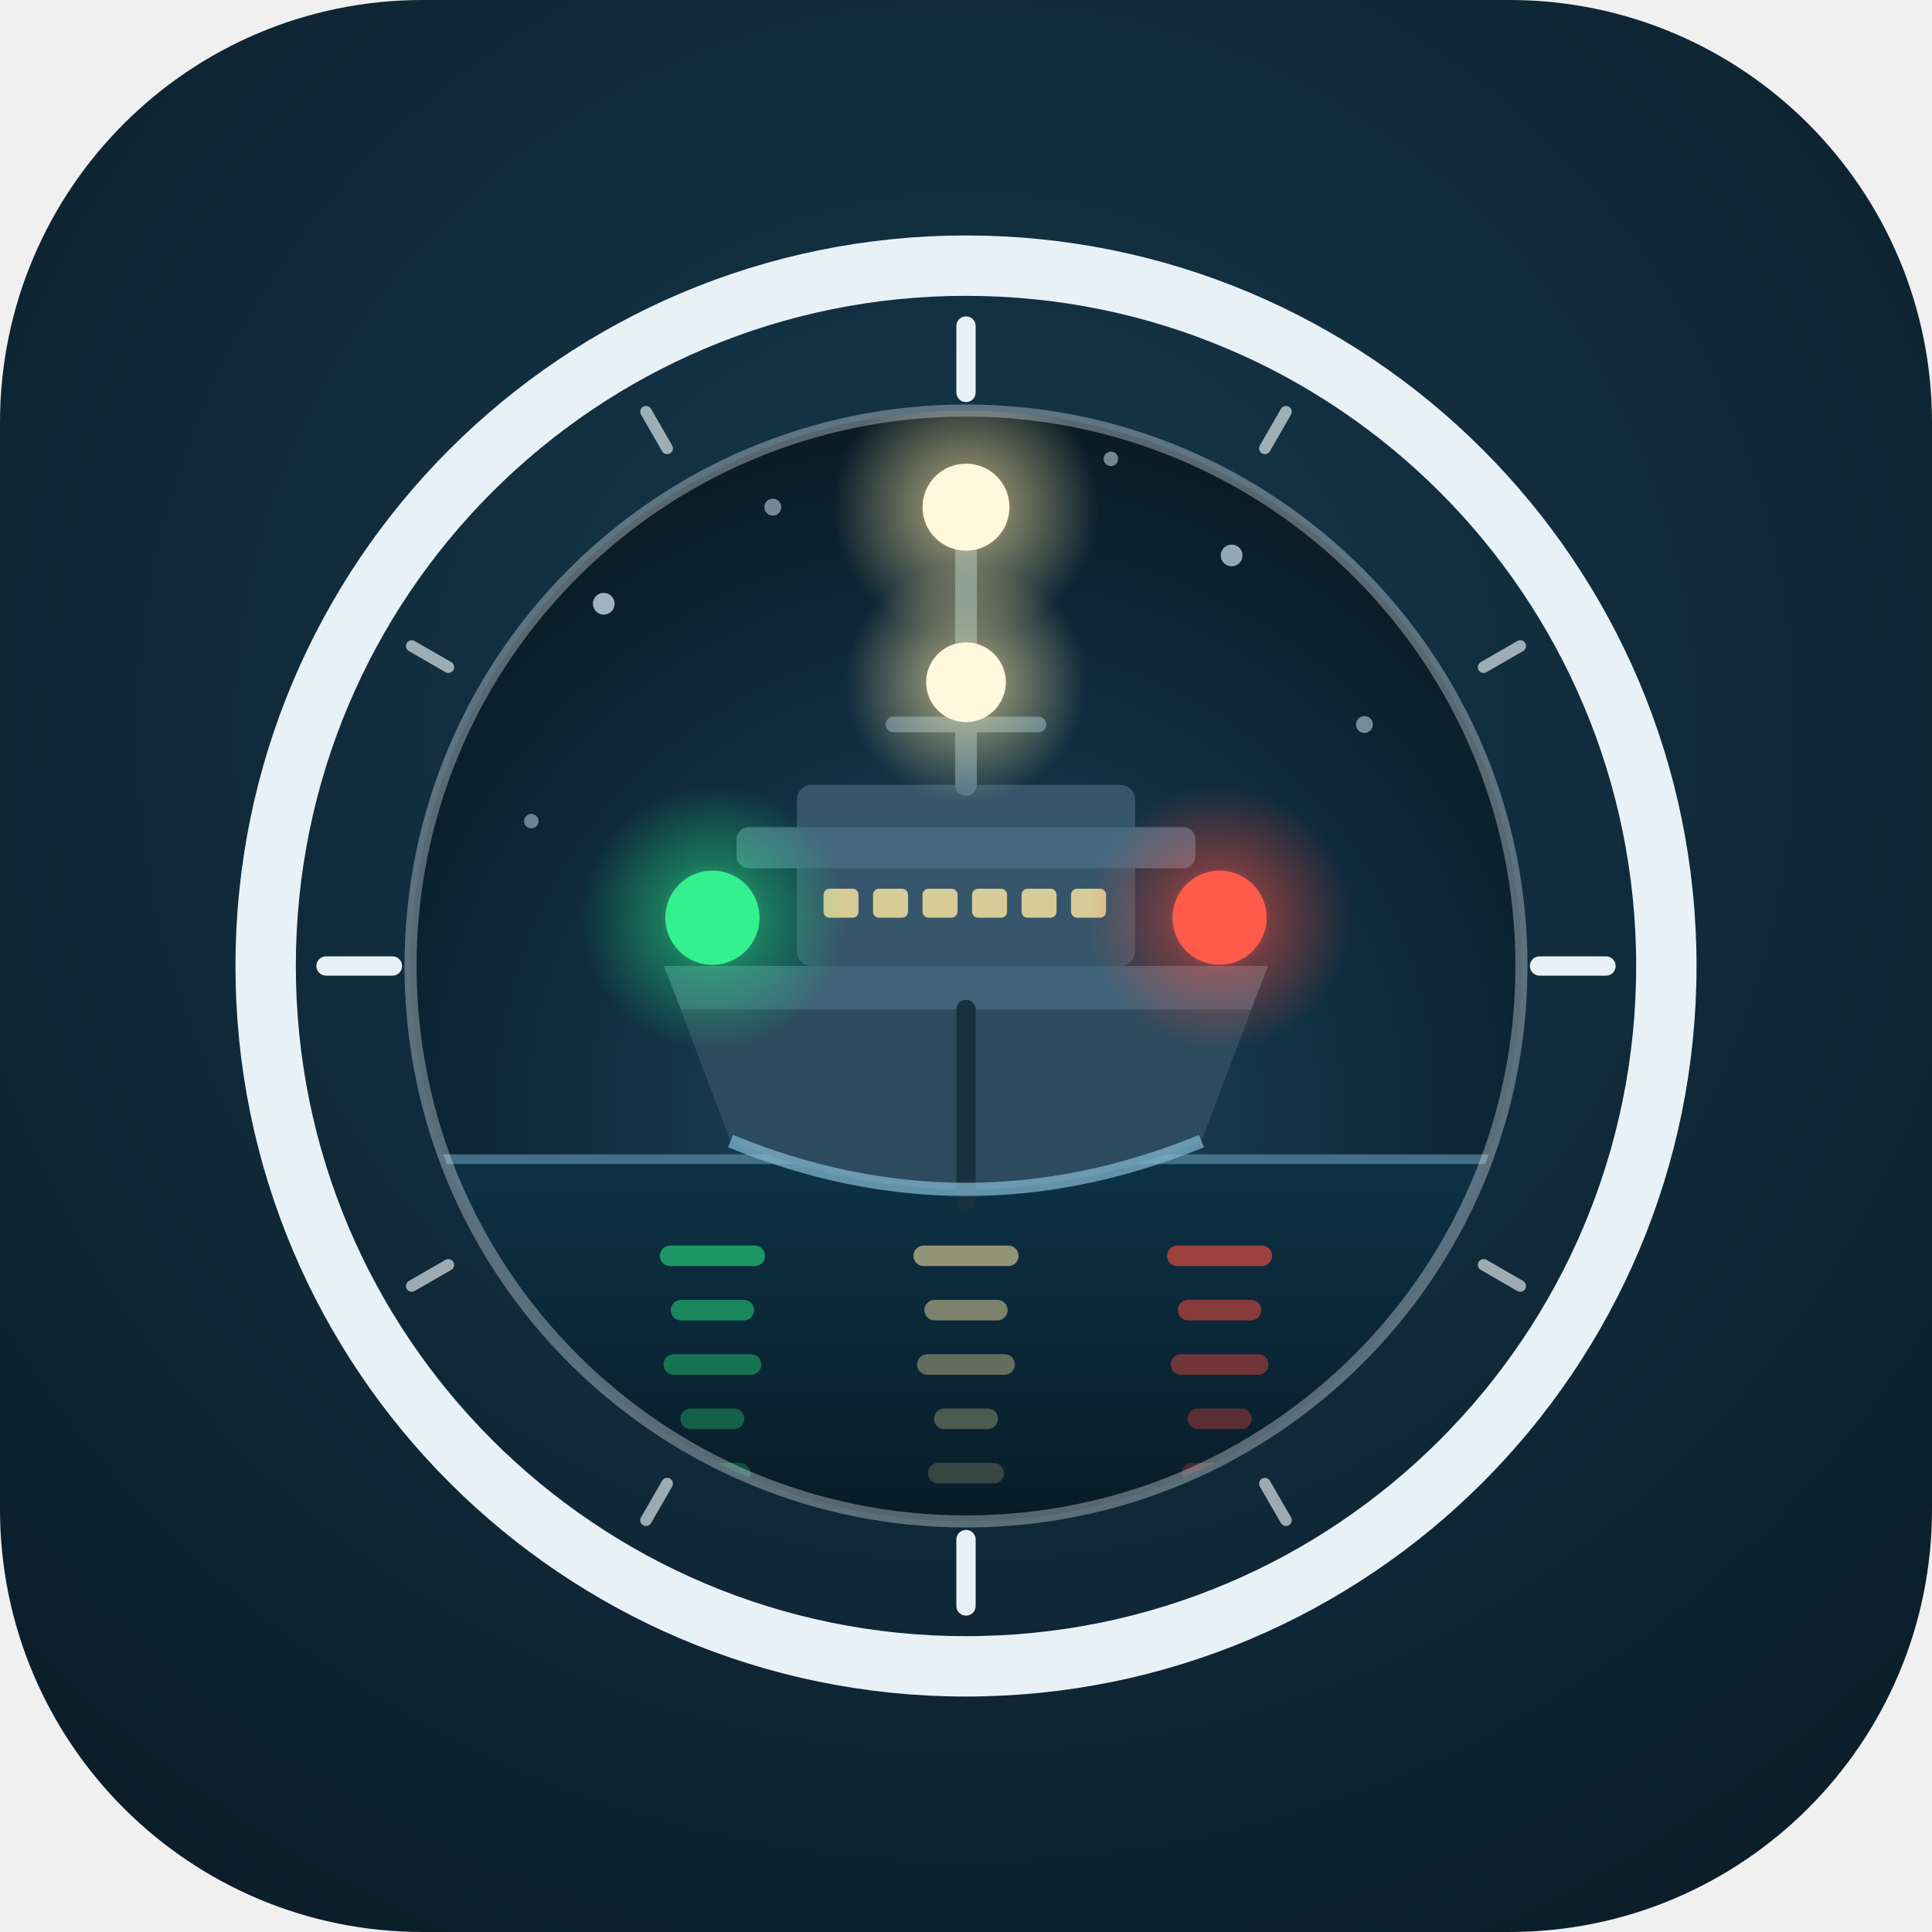
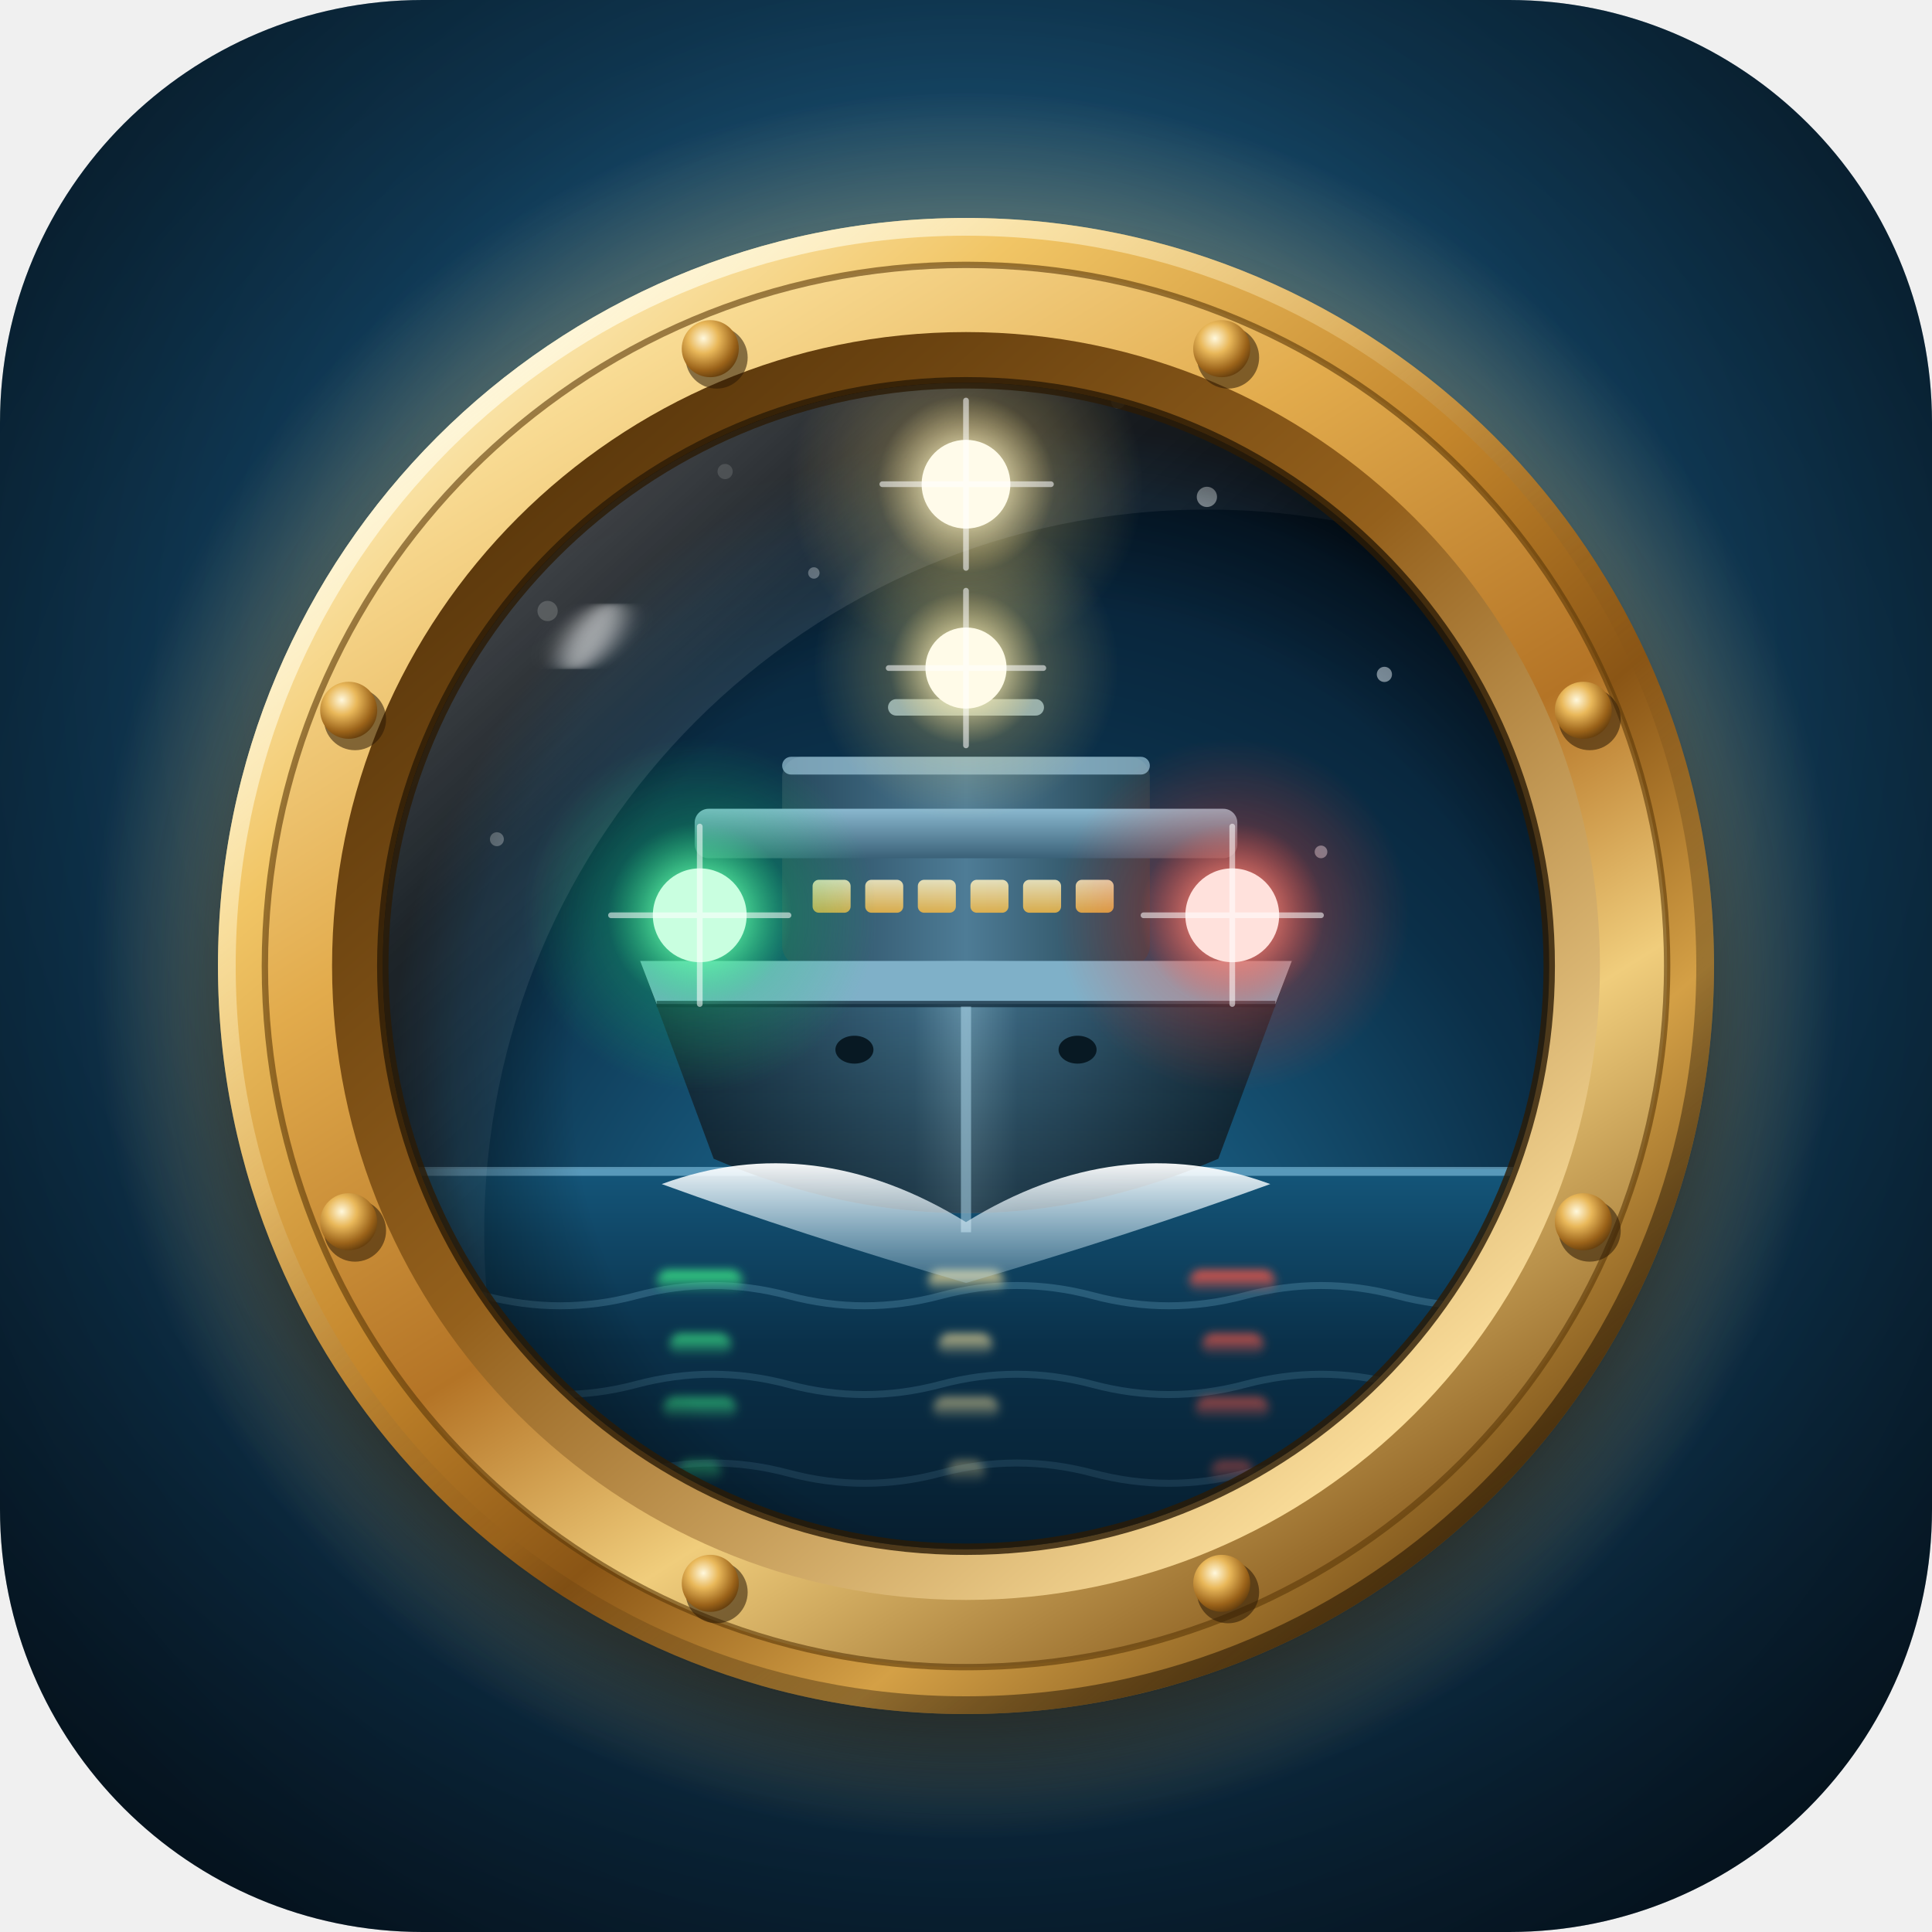
<svg xmlns="http://www.w3.org/2000/svg" viewBox="0 0 128 128">
  <defs>
-     <radialGradient id="bgg" cx="50%" cy="38%" r="80%">
-       <stop offset="0" stop-color="#16394d" />
-       <stop offset="1" stop-color="#091a25" />
+     <radialGradient id="bg-g" cx="50%" cy="34%" r="78%">
+       <stop offset="0" stop-color="#2a6f96" />
+       <stop offset=".45" stop-color="#103a56" />
+       <stop offset="1" stop-color="#061624" />
+     </radialGradient>
+     <radialGradient id="bg-v" cx="50%" cy="50%" r="72%">
+       <stop offset=".6" stop-color="#000" stop-opacity="0" />
+       <stop offset="1" stop-color="#000" stop-opacity=".45" />
    </radialGradient>
  </defs>
-   <rect width="128" height="128" rx="28" fill="url(#bgg)" />
-   <g transform="translate(12.8 12.8) scale(0.8)">
+   <rect width="128" height="128" rx="28.0" fill="url(#bg-g)" />
+   <rect width="128" height="128" rx="28.0" fill="url(#bg-v)" />
+   <g transform="translate(10.24 10.24) scale(0.84)">
    <defs>
-       <radialGradient id="sky" cx="50%" cy="62%" r="62%">
-         <stop offset="0" stop-color="#1d4a63" />
-         <stop offset=".55" stop-color="#0f2c3e" />
-         <stop offset="1" stop-color="#081822" />
-       </radialGradient>
-       <linearGradient id="sea" x1="0" y1="0" x2="0" y2="1">
-         <stop offset="0" stop-color="#0d3246" />
-         <stop offset="1" stop-color="#06141d" />
-       </linearGradient>
-       <radialGradient id="gw" cx="50%" cy="50%" r="50%">
-         <stop offset="0" stop-color="#fff6d0" stop-opacity=".95" />
-         <stop offset=".35" stop-color="#ffe9a3" stop-opacity=".45" />
-         <stop offset="1" stop-color="#ffe9a3" stop-opacity="0" />
-       </radialGradient>
-       <radialGradient id="gg" cx="50%" cy="50%" r="50%">
-         <stop offset="0" stop-color="#7dffb5" stop-opacity=".95" />
-         <stop offset=".4" stop-color="#27e07d" stop-opacity=".4" />
-         <stop offset="1" stop-color="#27e07d" stop-opacity="0" />
-       </radialGradient>
-       <radialGradient id="gr" cx="50%" cy="50%" r="50%">
-         <stop offset="0" stop-color="#ff9a8f" stop-opacity=".95" />
-         <stop offset=".4" stop-color="#ff4d3d" stop-opacity=".4" />
-         <stop offset="1" stop-color="#ff4d3d" stop-opacity="0" />
-       </radialGradient>
-       <clipPath id="lens">
+       <linearGradient id="a-br1" x1=".12" y1=".06" x2=".88" y2=".94">
+         <stop offset="0" stop-color="#fff4cc" />
+         <stop offset=".2" stop-color="#f1c565" />
+         <stop offset=".45" stop-color="#c3852b" />
+         <stop offset=".62" stop-color="#8a5515" />
+         <stop offset=".78" stop-color="#d4a046" />
+         <stop offset="1" stop-color="#5e3a0c" />
+       </linearGradient>
+       <linearGradient id="a-br2" x1=".2" y1=".02" x2=".8" y2=".98">
+         <stop offset="0" stop-color="#ffe9a8" />
+         <stop offset=".3" stop-color="#e2ab4c" />
+         <stop offset=".55" stop-color="#b47426" />
+         <stop offset=".72" stop-color="#f0cd7c" />
+         <stop offset="1" stop-color="#7b4d12" />
+       </linearGradient>
+       <linearGradient id="a-br3" x1=".15" y1=".1" x2=".85" y2=".9">
+         <stop offset="0" stop-color="#5a370b" />
+         <stop offset=".45" stop-color="#94601c" />
+         <stop offset="1" stop-color="#ffe3a0" />
+       </linearGradient>
+       <linearGradient id="a-rim" x1=".15" y1=".05" x2=".85" y2=".95">
+         <stop offset="0" stop-color="#fffbe8" stop-opacity=".95" />
+         <stop offset=".35" stop-color="#fff2c2" stop-opacity=".25" />
+         <stop offset=".6" stop-color="#000" stop-opacity="0" />
+         <stop offset="1" stop-color="#2a1803" stop-opacity=".7" />
+       </linearGradient>
+       <radialGradient id="a-bolt" cx=".38" cy=".32" r=".75">
+         <stop offset="0" stop-color="#fff8dc" />
+         <stop offset=".35" stop-color="#e9b85a" />
+         <stop offset=".75" stop-color="#9a6219" />
+         <stop offset="1" stop-color="#5a370b" />
+       </radialGradient>
+       <radialGradient id="a-sky" cx="50%" cy="80%" r="78%">
+         <stop offset="0" stop-color="#2f84ad" />
+         <stop offset=".3" stop-color="#17577a" />
+         <stop offset=".62" stop-color="#0b2f48" />
+         <stop offset="1" stop-color="#051729" />
+       </radialGradient>
+       <linearGradient id="a-sea" x1="0" y1="0" x2="0" y2="1">
+         <stop offset="0" stop-color="#14567a" />
+         <stop offset=".35" stop-color="#0a3049" />
+         <stop offset="1" stop-color="#04121e" />
+       </linearGradient>
+       <linearGradient id="a-hull" x1="0" y1="0" x2="1" y2="0">
+         <stop offset="0" stop-color="#132f41" />
+         <stop offset=".42" stop-color="#3f6f8a" />
+         <stop offset=".5" stop-color="#6b9db6" />
+         <stop offset=".58" stop-color="#3f6f8a" />
+         <stop offset="1" stop-color="#112a3a" />
+       </linearGradient>
+       <linearGradient id="a-hullv" x1="0" y1="0" x2="0" y2="1">
+         <stop offset="0" stop-color="#000" stop-opacity="0" />
+         <stop offset="1" stop-color="#020a10" stop-opacity=".55" />
+       </linearGradient>
+       <linearGradient id="a-sup" x1="0" y1="0" x2="1" y2="0">
+         <stop offset="0" stop-color="#25475b" />
+         <stop offset=".5" stop-color="#4e7c96" />
+         <stop offset="1" stop-color="#22414f" />
+       </linearGradient>
+       <linearGradient id="a-wing" x1="0" y1="0" x2="0" y2="1">
+         <stop offset="0" stop-color="#8ab8cf" />
+         <stop offset="1" stop-color="#3a6178" />
+       </linearGradient>
+       <linearGradient id="a-win" x1="0" y1="0" x2="0" y2="1">
+         <stop offset="0" stop-color="#fff2c4" />
+         <stop offset="1" stop-color="#f3b844" />
+       </linearGradient>
+       <linearGradient id="a-foam" x1="0" y1="0" x2="0" y2="1">
+         <stop offset="0" stop-color="#ffffff" stop-opacity=".95" />
+         <stop offset="1" stop-color="#bfe3f5" stop-opacity=".25" />
+       </linearGradient>
+       <linearGradient id="a-mast" x1="0" y1="0" x2="1" y2="0">
+         <stop offset="0" stop-color="#3d6377" />
+         <stop offset=".5" stop-color="#a7cadb" />
+         <stop offset="1" stop-color="#3d6377" />
+       </linearGradient>
+       <radialGradient id="a-gw" cx="50%" cy="50%" r="50%">
+         <stop offset="0" stop-color="#fffbe6" stop-opacity="1" />
+         <stop offset=".22" stop-color="#ffefb0" stop-opacity=".75" />
+         <stop offset=".5" stop-color="#ffd970" stop-opacity=".22" />
+         <stop offset="1" stop-color="#ffd970" stop-opacity="0" />
+       </radialGradient>
+       <radialGradient id="a-gg" cx="50%" cy="50%" r="50%">
+         <stop offset="0" stop-color="#eafff2" stop-opacity="1" />
+         <stop offset=".22" stop-color="#5dffa6" stop-opacity=".8" />
+         <stop offset=".52" stop-color="#16d973" stop-opacity=".25" />
+         <stop offset="1" stop-color="#16d973" stop-opacity="0" />
+       </radialGradient>
+       <radialGradient id="a-gr" cx="50%" cy="50%" r="50%">
+         <stop offset="0" stop-color="#fff0ee" stop-opacity="1" />
+         <stop offset=".22" stop-color="#ff7a6a" stop-opacity=".8" />
+         <stop offset=".52" stop-color="#ff3b2b" stop-opacity=".25" />
+         <stop offset="1" stop-color="#ff3b2b" stop-opacity="0" />
+       </radialGradient>
+       <linearGradient id="a-rw" x1="0" y1="0" x2="0" y2="1">
+         <stop offset="0" stop-color="#ffe8a0" stop-opacity=".95" />
+         <stop offset="1" stop-color="#ffe8a0" stop-opacity="0" />
+       </linearGradient>
+       <linearGradient id="a-rg" x1="0" y1="0" x2="0" y2="1">
+         <stop offset="0" stop-color="#3cf08b" stop-opacity="1" />
+         <stop offset="1" stop-color="#3cf08b" stop-opacity="0" />
+       </linearGradient>
+       <linearGradient id="a-rr" x1="0" y1="0" x2="0" y2="1">
+         <stop offset="0" stop-color="#ff5a4a" stop-opacity="1" />
+         <stop offset="1" stop-color="#ff5a4a" stop-opacity="0" />
+       </linearGradient>
+       <radialGradient id="a-ish" cx="57%" cy="60%" r="56%">
+         <stop offset=".72" stop-color="#000" stop-opacity="0" />
+         <stop offset=".9" stop-color="#000" stop-opacity=".35" />
+         <stop offset="1" stop-color="#000" stop-opacity=".75" />
+       </radialGradient>
+       <linearGradient id="a-gl" x1=".05" y1=".0" x2=".55" y2=".55">
+         <stop offset="0" stop-color="#ffffff" stop-opacity=".5" />
+         <stop offset=".45" stop-color="#ffffff" stop-opacity=".14" />
+         <stop offset="1" stop-color="#ffffff" stop-opacity="0" />
+       </linearGradient>
+       <clipPath id="a-lens">
        <circle cx="64" cy="64" r="46" />
      </clipPath>
+       <filter id="a-sh" x="-30%" y="-30%" width="160%" height="160%">
+         <feGaussianBlur stdDeviation="3.2" />
+       </filter>
+       <filter id="a-bl" x="-50%" y="-50%" width="200%" height="200%">
+         <feGaussianBlur stdDeviation=".7" />
+       </filter>
+       <filter id="a-rb" x="-50%" y="-100%" width="200%" height="300%">
+         <feGaussianBlur stdDeviation=".35" />
+       </filter>
+       <radialGradient id="a-halo" cx="50%" cy="50%" r="50%">
+         <stop offset=".78" stop-color="#ffd27a" stop-opacity=".0" />
+         <stop offset=".86" stop-color="#ffd27a" stop-opacity=".22" />
+         <stop offset="1" stop-color="#ffd27a" stop-opacity="0" />
+       </radialGradient>
    </defs>
-     <circle class="lg-ring" cx="64" cy="64" r="58" fill="none" stroke="#e8f1f5" stroke-width="5" transform="rotate(-90 64 64)" />
-     <g clip-path="url(#lens)">
-       <g class="lg-lens">
-         <rect x="14" y="14" width="100" height="100" fill="url(#sky)" />
-         <circle cx="34" cy="34" r="0.9" fill="#dff1ff" opacity="0.7" />
-         <circle cx="48" cy="26" r="0.7" fill="#dff1ff" opacity="0.5" />
-         <circle cx="86" cy="30" r="0.9" fill="#dff1ff" opacity="0.65" />
-         <circle cx="97" cy="44" r="0.7" fill="#dff1ff" opacity="0.5" />
-         <circle cx="28" cy="52" r="0.6" fill="#dff1ff" opacity="0.45" />
-         <circle cx="76" cy="22" r="0.6" fill="#dff1ff" opacity="0.5" />
-         <rect x="14" y="80" width="100" height="40" fill="url(#sea)" />
-         <path d="M14 80 H114" stroke="#5b8aa3" stroke-width=".8" opacity=".7" />
-       </g>
-       <g class="lg-ship">
-         <path d="M39 64 L89 64 L83.5 78.5 Q64 86.5 44.5 78.5 Z" fill="#2c4b5e" />
-         <path d="M39 64 L89 64 L87.6 67.6 L40.4 67.6 Z" fill="#3f6379" />
-         <path d="M64 67.6 L64 83.4" stroke="#17313f" stroke-width="1.6" stroke-linecap="round" />
-         <path d="M44.5 78.5 Q64 86.5 83.5 78.5" fill="none" stroke="#7fb3cc" stroke-width="1.1" opacity=".75" />
-         <rect x="50" y="49" width="28" height="15" rx="1.2" fill="#35566a" />
-         <rect x="45" y="52.5" width="38" height="3.4" rx="1" fill="#44697f" />
-         <rect x="52.2" y="57.6" width="2.9" height="2.4" rx=".5" fill="#ffe9a3" opacity=".8" />
-         <rect x="56.3" y="57.6" width="2.9" height="2.4" rx=".5" fill="#ffe9a3" opacity=".8" />
-         <rect x="60.4" y="57.6" width="2.9" height="2.4" rx=".5" fill="#ffe9a3" opacity=".8" />
-         <rect x="64.5" y="57.6" width="2.9" height="2.4" rx=".5" fill="#ffe9a3" opacity=".8" />
-         <rect x="68.6" y="57.6" width="2.9" height="2.4" rx=".5" fill="#ffe9a3" opacity=".8" />
-         <rect x="72.7" y="57.6" width="2.9" height="2.4" rx=".5" fill="#ffe9a3" opacity=".8" />
-         <path d="M64 49 V24" stroke="#4d7389" stroke-width="1.8" stroke-linecap="round" />
-         <path d="M58 44 H70" stroke="#4d7389" stroke-width="1.3" stroke-linecap="round" />
-       </g>
-       <g class="lg-rf">
-         <path d="M60.5 88 h7" stroke="#ffe9a3" stroke-width="1.7" stroke-linecap="round" opacity="0.55" />
-         <path d="M61.4 92.5 h5.2" stroke="#ffe9a3" stroke-width="1.7" stroke-linecap="round" opacity="0.46" />
-         <path d="M60.8 97 h6.4" stroke="#ffe9a3" stroke-width="1.7" stroke-linecap="round" opacity="0.37" />
-         <path d="M62.2 101.5 h3.6" stroke="#ffe9a3" stroke-width="1.7" stroke-linecap="round" opacity="0.28" />
-         <path d="M61.7 106 h4.6" stroke="#ffe9a3" stroke-width="1.7" stroke-linecap="round" opacity="0.19" />
-         <path d="M39.5 88 h7" stroke="#27e07d" stroke-width="1.7" stroke-linecap="round" opacity="0.60" />
-         <path d="M40.4 92.5 h5.2" stroke="#27e07d" stroke-width="1.7" stroke-linecap="round" opacity="0.51" />
-         <path d="M39.8 97 h6.4" stroke="#27e07d" stroke-width="1.7" stroke-linecap="round" opacity="0.42" />
-         <path d="M41.2 101.5 h3.6" stroke="#27e07d" stroke-width="1.7" stroke-linecap="round" opacity="0.33" />
-         <path d="M40.7 106 h4.6" stroke="#27e07d" stroke-width="1.7" stroke-linecap="round" opacity="0.24" />
-         <path d="M81.5 88 h7" stroke="#ff4d3d" stroke-width="1.7" stroke-linecap="round" opacity="0.60" />
-         <path d="M82.4 92.5 h5.2" stroke="#ff4d3d" stroke-width="1.7" stroke-linecap="round" opacity="0.51" />
-         <path d="M81.8 97 h6.4" stroke="#ff4d3d" stroke-width="1.7" stroke-linecap="round" opacity="0.42" />
-         <path d="M83.2 101.5 h3.6" stroke="#ff4d3d" stroke-width="1.7" stroke-linecap="round" opacity="0.33" />
-         <path d="M82.7 106 h4.6" stroke="#ff4d3d" stroke-width="1.7" stroke-linecap="round" opacity="0.24" />
-       </g>
-       <circle class="lg-g lg-m2" cx="64" cy="26" r="11" fill="url(#gw)" />
-       <circle class="lg-g lg-m1" cx="64" cy="40.5" r="10" fill="url(#gw)" />
-       <circle class="lg-g lg-sg" cx="43" cy="60" r="11" fill="url(#gg)" />
-       <circle class="lg-g lg-sr" cx="85" cy="60" r="11" fill="url(#gr)" />
-       <circle class="lg-l lg-m2" cx="64" cy="26" r="3.6" fill="#fff8dc" />
-       <circle class="lg-l lg-m1" cx="64" cy="40.5" r="3.3" fill="#fff8dc" />
-       <circle class="lg-l lg-sg" cx="43" cy="60" r="3.9" fill="#34f08f" />
-       <circle class="lg-l lg-sr" cx="85" cy="60" r="3.9" fill="#ff5a4a" />
+     <g class="lg-ring">
+       <circle cx="64" cy="64" r="70" fill="url(#a-halo)" />
+       <ellipse cx="64" cy="68.5" rx="58.5" ry="57.5" fill="#000" opacity=".5" filter="url(#a-sh)" />
+       <circle cx="64" cy="64" r="59" fill="url(#a-br1)" />
+       <circle cx="64" cy="64" r="58.3" fill="none" stroke="url(#a-rim)" stroke-width="1.4" />
+       <circle cx="64" cy="64" r="55.3" fill="url(#a-br2)" />
+       <circle cx="64" cy="64" r="55.3" fill="none" stroke="#5b3909" stroke-width=".5" opacity=".6" />
+       <circle cx="64" cy="64" r="50" fill="url(#a-br3)" />
    </g>
    <g class="lg-tk">
-       <line x1="64.00" y1="16.50" x2="64.00" y2="11.00" stroke="#e8f1f5" stroke-width="1.60" stroke-linecap="round" opacity="1" />
-       <line x1="88.75" y1="21.13" x2="90.50" y2="18.10" stroke="#e8f1f5" stroke-width="0.96" stroke-linecap="round" opacity="0.65" />
-       <line x1="106.87" y1="39.25" x2="109.90" y2="37.50" stroke="#e8f1f5" stroke-width="0.96" stroke-linecap="round" opacity="0.65" />
-       <line x1="111.50" y1="64.00" x2="117.00" y2="64.00" stroke="#e8f1f5" stroke-width="1.60" stroke-linecap="round" opacity="1" />
-       <line x1="106.87" y1="88.75" x2="109.90" y2="90.50" stroke="#e8f1f5" stroke-width="0.96" stroke-linecap="round" opacity="0.65" />
-       <line x1="88.75" y1="106.87" x2="90.50" y2="109.90" stroke="#e8f1f5" stroke-width="0.96" stroke-linecap="round" opacity="0.65" />
-       <line x1="64.00" y1="111.50" x2="64.00" y2="117.00" stroke="#e8f1f5" stroke-width="1.60" stroke-linecap="round" opacity="1" />
-       <line x1="39.25" y1="106.87" x2="37.50" y2="109.90" stroke="#e8f1f5" stroke-width="0.96" stroke-linecap="round" opacity="0.65" />
-       <line x1="21.13" y1="88.75" x2="18.10" y2="90.50" stroke="#e8f1f5" stroke-width="0.96" stroke-linecap="round" opacity="0.65" />
-       <line x1="16.50" y1="64.00" x2="11.00" y2="64.00" stroke="#e8f1f5" stroke-width="1.60" stroke-linecap="round" opacity="1" />
-       <line x1="21.13" y1="39.25" x2="18.10" y2="37.50" stroke="#e8f1f5" stroke-width="0.96" stroke-linecap="round" opacity="0.65" />
-       <line x1="39.25" y1="21.13" x2="37.50" y2="18.10" stroke="#e8f1f5" stroke-width="0.96" stroke-linecap="round" opacity="0.65" />
+       <circle cx="84.67" cy="16.01" r="2.45" fill="#2a1703" opacity=".55" />
+       <circle cx="84.17" cy="15.31" r="2.25" fill="url(#a-bolt)" />
+       <circle cx="113.19" cy="44.53" r="2.45" fill="#2a1703" opacity=".55" />
+       <circle cx="112.69" cy="43.83" r="2.25" fill="url(#a-bolt)" />
+       <circle cx="113.19" cy="84.87" r="2.45" fill="#2a1703" opacity=".55" />
+       <circle cx="112.69" cy="84.17" r="2.25" fill="url(#a-bolt)" />
+       <circle cx="84.67" cy="113.39" r="2.45" fill="#2a1703" opacity=".55" />
+       <circle cx="84.17" cy="112.69" r="2.25" fill="url(#a-bolt)" />
+       <circle cx="44.33" cy="113.39" r="2.45" fill="#2a1703" opacity=".55" />
+       <circle cx="43.83" cy="112.69" r="2.25" fill="url(#a-bolt)" />
+       <circle cx="15.81" cy="84.87" r="2.45" fill="#2a1703" opacity=".55" />
+       <circle cx="15.31" cy="84.17" r="2.25" fill="url(#a-bolt)" />
+       <circle cx="15.81" cy="44.53" r="2.45" fill="#2a1703" opacity=".55" />
+       <circle cx="15.31" cy="43.83" r="2.25" fill="url(#a-bolt)" />
+       <circle cx="44.33" cy="16.01" r="2.45" fill="#2a1703" opacity=".55" />
+       <circle cx="43.83" cy="15.31" r="2.25" fill="url(#a-bolt)" />
    </g>
-     <circle cx="64" cy="64" r="46" fill="none" stroke="#e8f1f5" stroke-width="1" opacity=".35" />
+     <g clip-path="url(#a-lens)">
+       <g class="lg-lens">
+         <rect x="14" y="14" width="100" height="100" fill="url(#a-sky)" />
+         <circle cx="31" cy="36" r="0.8" fill="#e6f5ff" opacity="0.8" />
+         <circle cx="45" cy="25" r="0.6" fill="#e6f5ff" opacity="0.6" />
+         <circle cx="83" cy="27" r="0.8" fill="#e6f5ff" opacity="0.75" />
+         <circle cx="97" cy="41" r="0.6" fill="#e6f5ff" opacity="0.6" />
+         <circle cx="27" cy="54" r="0.55" fill="#e6f5ff" opacity="0.5" />
+         <circle cx="76" cy="19.5" r="0.55" fill="#e6f5ff" opacity="0.55" />
+         <circle cx="52" cy="33" r="0.45" fill="#e6f5ff" opacity="0.45" />
+         <circle cx="92" cy="55" r="0.5" fill="#e6f5ff" opacity="0.45" />
+         <rect x="14" y="80" width="100" height="40" fill="url(#a-sea)" />
+         <path d="M14 80.2 H114" stroke="#8fd0ee" stroke-width=".7" opacity=".55" />
+         <path d="M14 90 q6 -1.6 12 0 t12 0 t12 0 t12 0 t12 0 t12 0 t12 0 t12 0 t12 0" fill="none" stroke="#8fd0ee" stroke-width=".55" opacity="0.22" />
+         <path d="M14 97 q6 -1.6 12 0 t12 0 t12 0 t12 0 t12 0 t12 0 t12 0 t12 0 t12 0" fill="none" stroke="#8fd0ee" stroke-width=".55" opacity="0.16" />
+         <path d="M14 104 q6 -1.6 12 0 t12 0 t12 0 t12 0 t12 0 t12 0 t12 0 t12 0 t12 0" fill="none" stroke="#8fd0ee" stroke-width=".55" opacity="0.12" />
+       </g>
+       <g class="lg-rf">
+         <rect x="61.0" y="88" width="6.0" height="1.8" rx=".9" fill="url(#a-rw)" opacity="1.00" filter="url(#a-rb)" />
+         <rect x="61.8" y="93" width="4.3" height="1.8" rx=".9" fill="url(#a-rw)" opacity="0.83" filter="url(#a-rb)" />
+         <rect x="61.4" y="98" width="5.2" height="1.8" rx=".9" fill="url(#a-rw)" opacity="0.66" filter="url(#a-rb)" />
+         <rect x="62.5" y="103" width="3.0" height="1.8" rx=".9" fill="url(#a-rw)" opacity="0.49" filter="url(#a-rb)" />
+         <rect x="39.6" y="88" width="6.8" height="1.8" rx=".9" fill="url(#a-rg)" opacity="1.00" filter="url(#a-rb)" />
+         <rect x="40.6" y="93" width="4.9" height="1.8" rx=".9" fill="url(#a-rg)" opacity="0.83" filter="url(#a-rb)" />
+         <rect x="40.1" y="98" width="5.8" height="1.8" rx=".9" fill="url(#a-rg)" opacity="0.66" filter="url(#a-rb)" />
+         <rect x="41.3" y="103" width="3.4" height="1.8" rx=".9" fill="url(#a-rg)" opacity="0.49" filter="url(#a-rb)" />
+         <rect x="81.6" y="88" width="6.8" height="1.8" rx=".9" fill="url(#a-rr)" opacity="1.00" filter="url(#a-rb)" />
+         <rect x="82.6" y="93" width="4.9" height="1.8" rx=".9" fill="url(#a-rr)" opacity="0.83" filter="url(#a-rb)" />
+         <rect x="82.1" y="98" width="5.8" height="1.8" rx=".9" fill="url(#a-rr)" opacity="0.66" filter="url(#a-rb)" />
+         <rect x="83.3" y="103" width="3.4" height="1.8" rx=".9" fill="url(#a-rr)" opacity="0.49" filter="url(#a-rb)" />
+       </g>
+       <g class="lg-ship">
+         <path d="M64 48 V23.5" stroke="url(#a-mast)" stroke-width="2" stroke-linecap="round" />
+         <path d="M58.5 43.6 H69.5" stroke="#7fa6ba" stroke-width="1.3" stroke-linecap="round" />
+         <rect x="49.5" y="47.5" width="29" height="16.5" rx="1.6" fill="url(#a-sup)" />
+         <rect x="49.5" y="47.5" width="29" height="1.4" rx=".7" fill="#9cc6da" opacity=".7" />
+         <rect x="42.6" y="51.6" width="42.8" height="3.9" rx="1.1" fill="url(#a-wing)" />
+         <rect x="51.90" y="57.2" width="3" height="2.6" rx=".5" fill="url(#a-win)" opacity=".85" />
+         <rect x="56.05" y="57.2" width="3" height="2.6" rx=".5" fill="url(#a-win)" opacity=".85" />
+         <rect x="60.20" y="57.2" width="3" height="2.6" rx=".5" fill="url(#a-win)" opacity=".85" />
+         <rect x="64.35" y="57.2" width="3" height="2.6" rx=".5" fill="url(#a-win)" opacity=".85" />
+         <rect x="68.50" y="57.2" width="3" height="2.6" rx=".5" fill="url(#a-win)" opacity=".85" />
+         <rect x="72.65" y="57.2" width="3" height="2.6" rx=".5" fill="url(#a-win)" opacity=".85" />
+         <path d="M38.3 63.6 L89.7 63.6 L83.9 79.2 Q64 87.8 44.1 79.2 Z" fill="url(#a-hull)" />
+         <path d="M38.3 63.6 L89.7 63.6 L83.9 79.2 Q64 87.8 44.1 79.2 Z" fill="url(#a-hullv)" />
+         <path d="M38.3 63.6 L89.7 63.6 L88.4 67 L39.6 67 Z" fill="#7fb0c8" />
+         <path d="M39.6 67 L88.4 67" stroke="#0d2433" stroke-width=".5" opacity=".7" />
+         <path d="M64 67.2 L64 85" stroke="#a9d4e8" stroke-width=".8" opacity=".55" />
+         <ellipse cx="55.2" cy="70.6" rx="1.5" ry="1.1" fill="#081923" />
+         <ellipse cx="72.8" cy="70.6" rx="1.5" ry="1.1" fill="#081923" />
+         <path d="M40 81.2 Q52 76.8 64 84.2 Q76 76.8 88 81.2 Q77 85.2 64 89 Q51 85.2 40 81.2 Z" fill="url(#a-foam)" />
+       </g>
+       <circle cx="64" cy="64" r="46" fill="url(#a-ish)" />
+       <circle class="lg-g lg-m2" cx="64" cy="26" r="14" fill="url(#a-gw)" />
+       <circle class="lg-g lg-m1" cx="64" cy="40.5" r="12" fill="url(#a-gw)" />
+       <circle class="lg-g lg-sg" cx="43" cy="60" r="14" fill="url(#a-gg)" />
+       <circle class="lg-g lg-sr" cx="85" cy="60" r="14" fill="url(#a-gr)" />
+       <g class="lg-l lg-m2">
+         <circle cx="64" cy="26" r="3.50" fill="#fffbe8" />
+         <path d="M57.4 26 H70.7 M64 19.4 V32.6" stroke="#fff" stroke-width=".45" stroke-linecap="round" opacity=".55" />
+       </g>
+       <g class="lg-l lg-m1">
+         <circle cx="64" cy="40.5" r="3.20" fill="#fffbe8" />
+         <path d="M57.9 40.5 H70.1 M64 34.4 V46.6" stroke="#fff" stroke-width=".45" stroke-linecap="round" opacity=".55" />
+       </g>
+       <g class="lg-l lg-sg">
+         <circle cx="43" cy="60" r="3.70" fill="#c9ffe0" />
+         <path d="M36.0 60 H50.0 M43 53.0 V67.0" stroke="#fff" stroke-width=".45" stroke-linecap="round" opacity=".55" />
+       </g>
+       <g class="lg-l lg-sr">
+         <circle cx="85" cy="60" r="3.70" fill="#ffe1dc" />
+         <path d="M78.0 60 H92.0 M85 53.0 V67.0" stroke="#fff" stroke-width=".45" stroke-linecap="round" opacity=".55" />
+       </g>
+       <mask id="a-gm">
+         <rect x="0" y="0" width="128" height="128" fill="#fff" />
+         <circle cx="83" cy="85" r="57" fill="#000" />
+       </mask>
+       <g class="lg-gl">
+         <circle cx="64" cy="64" r="46" fill="url(#a-gl)" mask="url(#a-gm)" opacity=".75" />
+         <ellipse cx="34.5" cy="38" rx="3.2" ry="1.6" fill="#fff" opacity=".55" transform="rotate(-48 34.5 38)" filter="url(#a-bl)" />
+       </g>
+     </g>
+     <circle cx="64" cy="64" r="46" fill="none" stroke="#2a1a05" stroke-width=".9" opacity=".8" />
  </g>
</svg>
